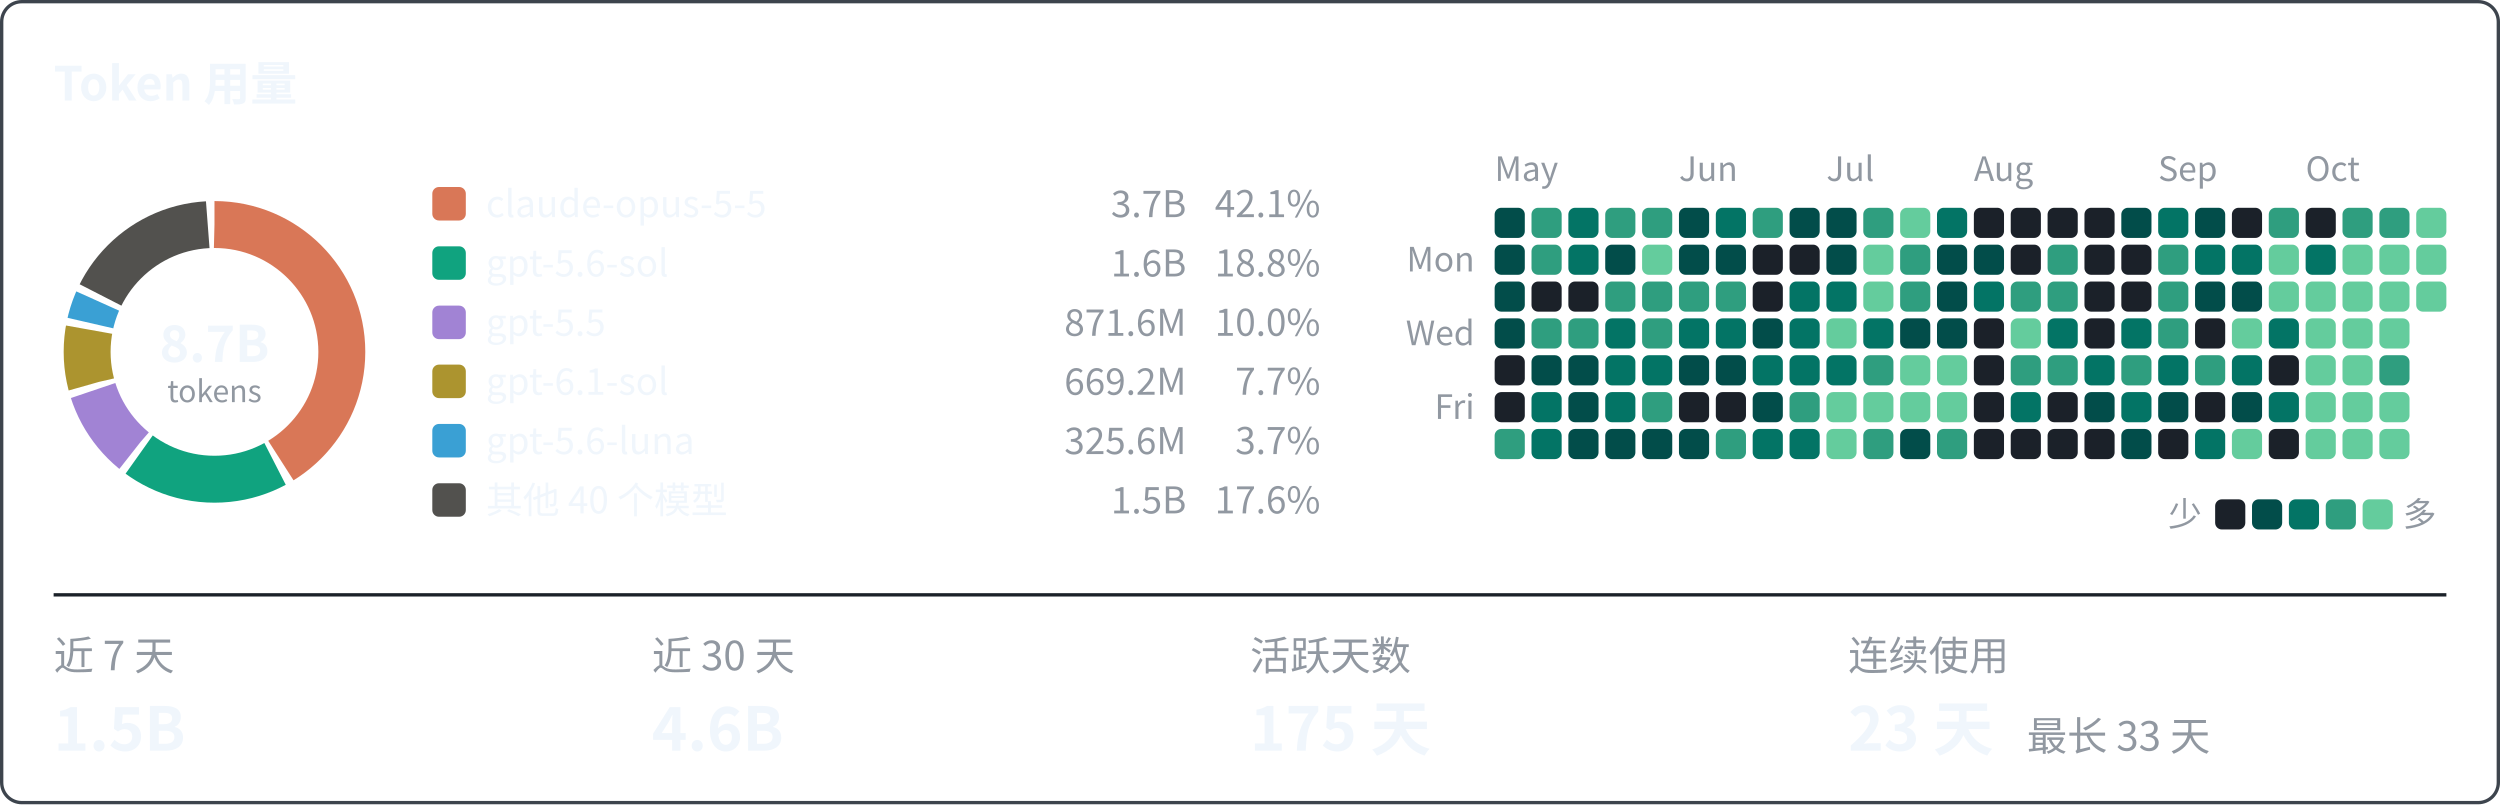
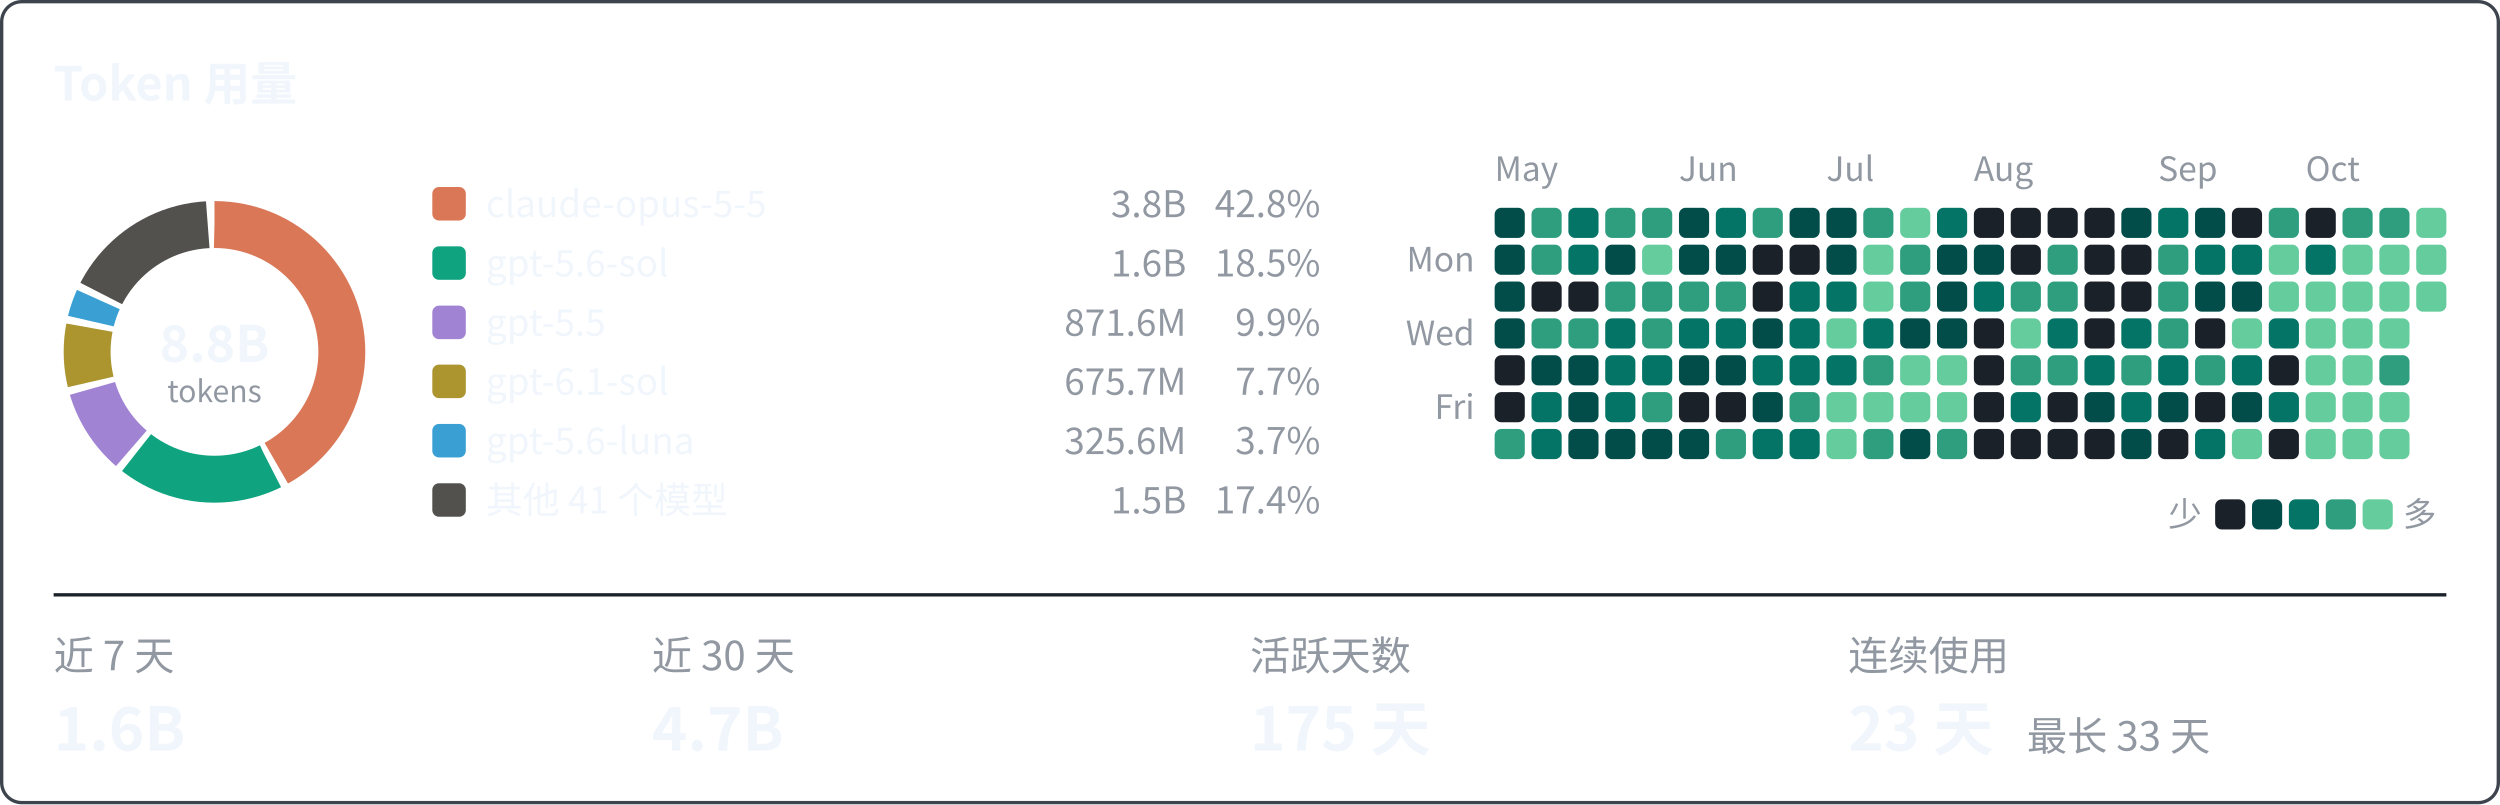
<svg xmlns="http://www.w3.org/2000/svg" width="746" height="240" viewBox="0 0 746 240" font-family="system-ui, -apple-system, 'Segoe UI', 'PingFang SC', 'Microsoft YaHei', 'Noto Sans CJK SC', sans-serif">
  <rect x="0.5" y="0.5" width="745" height="239" rx="6" fill="none" stroke="#3d444d" />
  <text x="16" y="30" font-size="14" font-weight="600" fill="#f0f6fc">Token 用量</text>
  <text x="446" y="54" font-size="10" fill="#9198a1">May</text>
  <text x="501" y="54" font-size="10" fill="#9198a1">Jun</text>
  <text x="545" y="54" font-size="10" fill="#9198a1">Jul</text>
  <text x="589" y="54" font-size="10" fill="#9198a1">Aug</text>
  <text x="644" y="54" font-size="10" fill="#9198a1">Sep</text>
  <text x="688" y="54" font-size="10" fill="#9198a1">Oct</text>
  <text x="440" y="81" font-size="10" text-anchor="end" fill="#9198a1">Mon</text>
  <text x="440" y="103" font-size="10" text-anchor="end" fill="#9198a1">Wed</text>
  <text x="440" y="125" font-size="10" text-anchor="end" fill="#9198a1">Fri</text>
  <rect x="446" y="62" width="9" height="9" rx="2" fill="#024d4a" />
  <rect x="446" y="73" width="9" height="9" rx="2" fill="#024d4a" />
  <rect x="446" y="84" width="9" height="9" rx="2" fill="#024d4a" />
  <rect x="446" y="95" width="9" height="9" rx="2" fill="#024d4a" />
  <rect x="446" y="106" width="9" height="9" rx="2" fill="#1b2129" />
  <rect x="446" y="117" width="9" height="9" rx="2" fill="#1b2129" />
  <rect x="446" y="128" width="9" height="9" rx="2" fill="#2f9e7f" />
  <rect x="457" y="62" width="9" height="9" rx="2" fill="#2f9e7f" />
  <rect x="457" y="73" width="9" height="9" rx="2" fill="#2f9e7f" />
  <rect x="457" y="84" width="9" height="9" rx="2" fill="#1b2129" />
  <rect x="457" y="95" width="9" height="9" rx="2" fill="#2f9e7f" />
  <rect x="457" y="106" width="9" height="9" rx="2" fill="#024d4a" />
  <rect x="457" y="117" width="9" height="9" rx="2" fill="#037465" />
  <rect x="457" y="128" width="9" height="9" rx="2" fill="#037465" />
  <rect x="468" y="62" width="9" height="9" rx="2" fill="#037465" />
  <rect x="468" y="73" width="9" height="9" rx="2" fill="#037465" />
  <rect x="468" y="84" width="9" height="9" rx="2" fill="#1b2129" />
  <rect x="468" y="95" width="9" height="9" rx="2" fill="#2f9e7f" />
  <rect x="468" y="106" width="9" height="9" rx="2" fill="#024d4a" />
  <rect x="468" y="117" width="9" height="9" rx="2" fill="#024d4a" />
  <rect x="468" y="128" width="9" height="9" rx="2" fill="#024d4a" />
  <rect x="479" y="62" width="9" height="9" rx="2" fill="#2f9e7f" />
  <rect x="479" y="73" width="9" height="9" rx="2" fill="#024d4a" />
  <rect x="479" y="84" width="9" height="9" rx="2" fill="#2f9e7f" />
  <rect x="479" y="95" width="9" height="9" rx="2" fill="#037465" />
  <rect x="479" y="106" width="9" height="9" rx="2" fill="#037465" />
  <rect x="479" y="117" width="9" height="9" rx="2" fill="#037465" />
  <rect x="479" y="128" width="9" height="9" rx="2" fill="#024d4a" />
  <rect x="490" y="62" width="9" height="9" rx="2" fill="#2f9e7f" />
  <rect x="490" y="73" width="9" height="9" rx="2" fill="#64cc9d" />
  <rect x="490" y="84" width="9" height="9" rx="2" fill="#2f9e7f" />
  <rect x="490" y="95" width="9" height="9" rx="2" fill="#2f9e7f" />
  <rect x="490" y="106" width="9" height="9" rx="2" fill="#037465" />
  <rect x="490" y="117" width="9" height="9" rx="2" fill="#2f9e7f" />
  <rect x="490" y="128" width="9" height="9" rx="2" fill="#024d4a" />
  <rect x="501" y="62" width="9" height="9" rx="2" fill="#024d4a" />
  <rect x="501" y="73" width="9" height="9" rx="2" fill="#024d4a" />
  <rect x="501" y="84" width="9" height="9" rx="2" fill="#2f9e7f" />
  <rect x="501" y="95" width="9" height="9" rx="2" fill="#037465" />
  <rect x="501" y="106" width="9" height="9" rx="2" fill="#024d4a" />
  <rect x="501" y="117" width="9" height="9" rx="2" fill="#1b2129" />
  <rect x="501" y="128" width="9" height="9" rx="2" fill="#024d4a" />
  <rect x="512" y="62" width="9" height="9" rx="2" fill="#037465" />
  <rect x="512" y="73" width="9" height="9" rx="2" fill="#024d4a" />
  <rect x="512" y="84" width="9" height="9" rx="2" fill="#2f9e7f" />
  <rect x="512" y="95" width="9" height="9" rx="2" fill="#037465" />
  <rect x="512" y="106" width="9" height="9" rx="2" fill="#024d4a" />
  <rect x="512" y="117" width="9" height="9" rx="2" fill="#1b2129" />
  <rect x="512" y="128" width="9" height="9" rx="2" fill="#2f9e7f" />
  <rect x="523" y="62" width="9" height="9" rx="2" fill="#2f9e7f" />
  <rect x="523" y="73" width="9" height="9" rx="2" fill="#1b2129" />
  <rect x="523" y="84" width="9" height="9" rx="2" fill="#1b2129" />
  <rect x="523" y="95" width="9" height="9" rx="2" fill="#024d4a" />
  <rect x="523" y="106" width="9" height="9" rx="2" fill="#037465" />
  <rect x="523" y="117" width="9" height="9" rx="2" fill="#024d4a" />
  <rect x="523" y="128" width="9" height="9" rx="2" fill="#037465" />
  <rect x="534" y="62" width="9" height="9" rx="2" fill="#024d4a" />
  <rect x="534" y="73" width="9" height="9" rx="2" fill="#1b2129" />
  <rect x="534" y="84" width="9" height="9" rx="2" fill="#037465" />
  <rect x="534" y="95" width="9" height="9" rx="2" fill="#037465" />
  <rect x="534" y="106" width="9" height="9" rx="2" fill="#037465" />
  <rect x="534" y="117" width="9" height="9" rx="2" fill="#2f9e7f" />
  <rect x="534" y="128" width="9" height="9" rx="2" fill="#037465" />
  <rect x="545" y="62" width="9" height="9" rx="2" fill="#024d4a" />
  <rect x="545" y="73" width="9" height="9" rx="2" fill="#024d4a" />
  <rect x="545" y="84" width="9" height="9" rx="2" fill="#037465" />
  <rect x="545" y="95" width="9" height="9" rx="2" fill="#64cc9d" />
  <rect x="545" y="106" width="9" height="9" rx="2" fill="#037465" />
  <rect x="545" y="117" width="9" height="9" rx="2" fill="#64cc9d" />
  <rect x="545" y="128" width="9" height="9" rx="2" fill="#64cc9d" />
  <rect x="556" y="62" width="9" height="9" rx="2" fill="#2f9e7f" />
  <rect x="556" y="73" width="9" height="9" rx="2" fill="#64cc9d" />
  <rect x="556" y="84" width="9" height="9" rx="2" fill="#64cc9d" />
  <rect x="556" y="95" width="9" height="9" rx="2" fill="#037465" />
  <rect x="556" y="106" width="9" height="9" rx="2" fill="#2f9e7f" />
  <rect x="556" y="117" width="9" height="9" rx="2" fill="#64cc9d" />
  <rect x="556" y="128" width="9" height="9" rx="2" fill="#2f9e7f" />
  <rect x="567" y="62" width="9" height="9" rx="2" fill="#64cc9d" />
  <rect x="567" y="73" width="9" height="9" rx="2" fill="#2f9e7f" />
  <rect x="567" y="84" width="9" height="9" rx="2" fill="#2f9e7f" />
  <rect x="567" y="95" width="9" height="9" rx="2" fill="#024d4a" />
  <rect x="567" y="106" width="9" height="9" rx="2" fill="#64cc9d" />
  <rect x="567" y="117" width="9" height="9" rx="2" fill="#64cc9d" />
  <rect x="567" y="128" width="9" height="9" rx="2" fill="#024d4a" />
  <rect x="578" y="62" width="9" height="9" rx="2" fill="#037465" />
  <rect x="578" y="73" width="9" height="9" rx="2" fill="#024d4a" />
  <rect x="578" y="84" width="9" height="9" rx="2" fill="#024d4a" />
  <rect x="578" y="95" width="9" height="9" rx="2" fill="#024d4a" />
  <rect x="578" y="106" width="9" height="9" rx="2" fill="#64cc9d" />
  <rect x="578" y="117" width="9" height="9" rx="2" fill="#64cc9d" />
  <rect x="578" y="128" width="9" height="9" rx="2" fill="#2f9e7f" />
  <rect x="589" y="62" width="9" height="9" rx="2" fill="#1b2129" />
  <rect x="589" y="73" width="9" height="9" rx="2" fill="#024d4a" />
  <rect x="589" y="84" width="9" height="9" rx="2" fill="#037465" />
  <rect x="589" y="95" width="9" height="9" rx="2" fill="#1b2129" />
  <rect x="589" y="106" width="9" height="9" rx="2" fill="#1b2129" />
  <rect x="589" y="117" width="9" height="9" rx="2" fill="#1b2129" />
  <rect x="589" y="128" width="9" height="9" rx="2" fill="#1b2129" />
  <rect x="600" y="62" width="9" height="9" rx="2" fill="#1b2129" />
  <rect x="600" y="73" width="9" height="9" rx="2" fill="#1b2129" />
  <rect x="600" y="84" width="9" height="9" rx="2" fill="#2f9e7f" />
  <rect x="600" y="95" width="9" height="9" rx="2" fill="#64cc9d" />
  <rect x="600" y="106" width="9" height="9" rx="2" fill="#2f9e7f" />
  <rect x="600" y="117" width="9" height="9" rx="2" fill="#037465" />
  <rect x="600" y="128" width="9" height="9" rx="2" fill="#1b2129" />
  <rect x="611" y="62" width="9" height="9" rx="2" fill="#1b2129" />
  <rect x="611" y="73" width="9" height="9" rx="2" fill="#2f9e7f" />
  <rect x="611" y="84" width="9" height="9" rx="2" fill="#2f9e7f" />
  <rect x="611" y="95" width="9" height="9" rx="2" fill="#037465" />
  <rect x="611" y="106" width="9" height="9" rx="2" fill="#2f9e7f" />
  <rect x="611" y="117" width="9" height="9" rx="2" fill="#1b2129" />
  <rect x="611" y="128" width="9" height="9" rx="2" fill="#1b2129" />
  <rect x="622" y="62" width="9" height="9" rx="2" fill="#1b2129" />
  <rect x="622" y="73" width="9" height="9" rx="2" fill="#1b2129" />
  <rect x="622" y="84" width="9" height="9" rx="2" fill="#1b2129" />
  <rect x="622" y="95" width="9" height="9" rx="2" fill="#1b2129" />
  <rect x="622" y="106" width="9" height="9" rx="2" fill="#037465" />
  <rect x="622" y="117" width="9" height="9" rx="2" fill="#024d4a" />
  <rect x="622" y="128" width="9" height="9" rx="2" fill="#1b2129" />
  <rect x="633" y="62" width="9" height="9" rx="2" fill="#024d4a" />
  <rect x="633" y="73" width="9" height="9" rx="2" fill="#1b2129" />
  <rect x="633" y="84" width="9" height="9" rx="2" fill="#1b2129" />
  <rect x="633" y="95" width="9" height="9" rx="2" fill="#037465" />
  <rect x="633" y="106" width="9" height="9" rx="2" fill="#2f9e7f" />
  <rect x="633" y="117" width="9" height="9" rx="2" fill="#037465" />
  <rect x="633" y="128" width="9" height="9" rx="2" fill="#024d4a" />
  <rect x="644" y="62" width="9" height="9" rx="2" fill="#037465" />
  <rect x="644" y="73" width="9" height="9" rx="2" fill="#2f9e7f" />
  <rect x="644" y="84" width="9" height="9" rx="2" fill="#2f9e7f" />
  <rect x="644" y="95" width="9" height="9" rx="2" fill="#2f9e7f" />
  <rect x="644" y="106" width="9" height="9" rx="2" fill="#037465" />
  <rect x="644" y="117" width="9" height="9" rx="2" fill="#024d4a" />
  <rect x="644" y="128" width="9" height="9" rx="2" fill="#1b2129" />
  <rect x="655" y="62" width="9" height="9" rx="2" fill="#024d4a" />
  <rect x="655" y="73" width="9" height="9" rx="2" fill="#037465" />
  <rect x="655" y="84" width="9" height="9" rx="2" fill="#024d4a" />
  <rect x="655" y="95" width="9" height="9" rx="2" fill="#1b2129" />
  <rect x="655" y="106" width="9" height="9" rx="2" fill="#2f9e7f" />
  <rect x="655" y="117" width="9" height="9" rx="2" fill="#1b2129" />
  <rect x="655" y="128" width="9" height="9" rx="2" fill="#037465" />
  <rect x="666" y="62" width="9" height="9" rx="2" fill="#1b2129" />
  <rect x="666" y="73" width="9" height="9" rx="2" fill="#037465" />
  <rect x="666" y="84" width="9" height="9" rx="2" fill="#024d4a" />
  <rect x="666" y="95" width="9" height="9" rx="2" fill="#64cc9d" />
  <rect x="666" y="106" width="9" height="9" rx="2" fill="#037465" />
  <rect x="666" y="117" width="9" height="9" rx="2" fill="#024d4a" />
  <rect x="666" y="128" width="9" height="9" rx="2" fill="#64cc9d" />
  <rect x="677" y="62" width="9" height="9" rx="2" fill="#2f9e7f" />
  <rect x="677" y="73" width="9" height="9" rx="2" fill="#64cc9d" />
  <rect x="677" y="84" width="9" height="9" rx="2" fill="#64cc9d" />
  <rect x="677" y="95" width="9" height="9" rx="2" fill="#037465" />
  <rect x="677" y="106" width="9" height="9" rx="2" fill="#1b2129" />
  <rect x="677" y="117" width="9" height="9" rx="2" fill="#037465" />
  <rect x="677" y="128" width="9" height="9" rx="2" fill="#1b2129" />
  <rect x="688" y="62" width="9" height="9" rx="2" fill="#1b2129" />
  <rect x="688" y="73" width="9" height="9" rx="2" fill="#037465" />
  <rect x="688" y="84" width="9" height="9" rx="2" fill="#64cc9d" />
  <rect x="688" y="95" width="9" height="9" rx="2" fill="#64cc9d" />
  <rect x="688" y="106" width="9" height="9" rx="2" fill="#64cc9d" />
  <rect x="688" y="117" width="9" height="9" rx="2" fill="#64cc9d" />
  <rect x="688" y="128" width="9" height="9" rx="2" fill="#64cc9d" />
  <rect x="699" y="62" width="9" height="9" rx="2" fill="#2f9e7f" />
  <rect x="699" y="73" width="9" height="9" rx="2" fill="#64cc9d" />
  <rect x="699" y="84" width="9" height="9" rx="2" fill="#64cc9d" />
  <rect x="699" y="95" width="9" height="9" rx="2" fill="#64cc9d" />
  <rect x="699" y="106" width="9" height="9" rx="2" fill="#64cc9d" />
  <rect x="699" y="117" width="9" height="9" rx="2" fill="#64cc9d" />
  <rect x="699" y="128" width="9" height="9" rx="2" fill="#64cc9d" />
  <rect x="710" y="62" width="9" height="9" rx="2" fill="#2f9e7f" />
  <rect x="710" y="73" width="9" height="9" rx="2" fill="#64cc9d" />
  <rect x="710" y="84" width="9" height="9" rx="2" fill="#64cc9d" />
  <rect x="710" y="95" width="9" height="9" rx="2" fill="#64cc9d" />
  <rect x="710" y="106" width="9" height="9" rx="2" fill="#2f9e7f" />
  <rect x="710" y="117" width="9" height="9" rx="2" fill="#64cc9d" />
  <rect x="710" y="128" width="9" height="9" rx="2" fill="#64cc9d" />
  <rect x="721" y="62" width="9" height="9" rx="2" fill="#64cc9d" />
  <rect x="721" y="73" width="9" height="9" rx="2" fill="#64cc9d" />
  <rect x="721" y="84" width="9" height="9" rx="2" fill="#64cc9d" />
  <text x="657" y="157" font-size="10" text-anchor="end" fill="#9198a1">少</text>
  <rect x="661" y="149" width="9" height="9" rx="2" fill="#1b2129" />
  <rect x="672" y="149" width="9" height="9" rx="2" fill="#024d4a" />
  <rect x="683" y="149" width="9" height="9" rx="2" fill="#037465" />
  <rect x="694" y="149" width="9" height="9" rx="2" fill="#2f9e7f" />
  <rect x="705" y="149" width="9" height="9" rx="2" fill="#64cc9d" />
  <text x="717" y="157" font-size="10" fill="#9198a1">多</text>
-   <circle cx="64" cy="105.0" r="38" fill="none" stroke="#d97757" stroke-width="14" stroke-dasharray="98.54 238.76" stroke-dashoffset="-0.00" transform="rotate(-90 64 105.0)" />
-   <circle cx="64" cy="105.0" r="38" fill="none" stroke="#10a37f" stroke-width="14" stroke-dasharray="42.89 238.76" stroke-dashoffset="-100.54" transform="rotate(-90 64 105.0)" />
-   <circle cx="64" cy="105.0" r="38" fill="none" stroke="#a183d4" stroke-width="14" stroke-dasharray="21.93 238.76" stroke-dashoffset="-145.43" transform="rotate(-90 64 105.0)" />
-   <circle cx="64" cy="105.0" r="38" fill="none" stroke="#ac942f" stroke-width="14" stroke-dasharray="16.38 238.76" stroke-dashoffset="-169.36" transform="rotate(-90 64 105.0)" />
-   <circle cx="64" cy="105.0" r="38" fill="none" stroke="#3aa0d4" stroke-width="14" stroke-dasharray="6.94 238.76" stroke-dashoffset="-187.74" transform="rotate(-90 64 105.0)" />
-   <circle cx="64" cy="105.0" r="38" fill="none" stroke="#52514e" stroke-width="14" stroke-dasharray="40.08 238.76" stroke-dashoffset="-196.68" transform="rotate(-90 64 105.0)" />
-   <text x="64" y="108.0" font-size="15" font-weight="600" text-anchor="middle" fill="#f0f6fc">8.7B</text>
+   <circle cx="64" cy="105.0" r="38" fill="none" stroke="#d97757" stroke-width="14" stroke-dasharray="100.12 238.76" stroke-dashoffset="-0.00" transform="rotate(-90 64 105.0)" />
+   <circle cx="64" cy="105.0" r="38" fill="none" stroke="#10a37f" stroke-width="14" stroke-dasharray="42.29 238.76" stroke-dashoffset="-102.12" transform="rotate(-90 64 105.0)" />
+   <circle cx="64" cy="105.0" r="38" fill="none" stroke="#a183d4" stroke-width="14" stroke-dasharray="21.61 238.76" stroke-dashoffset="-146.41" transform="rotate(-90 64 105.0)" />
+   <circle cx="64" cy="105.0" r="38" fill="none" stroke="#ac942f" stroke-width="14" stroke-dasharray="16.31 238.76" stroke-dashoffset="-170.03" transform="rotate(-90 64 105.0)" />
+   <circle cx="64" cy="105.0" r="38" fill="none" stroke="#3aa0d4" stroke-width="14" stroke-dasharray="6.82 238.76" stroke-dashoffset="-188.34" transform="rotate(-90 64 105.0)" />
+   <circle cx="64" cy="105.0" r="38" fill="none" stroke="#52514e" stroke-width="14" stroke-dasharray="39.60 238.76" stroke-dashoffset="-197.16" transform="rotate(-90 64 105.0)" />
+   <text x="64" y="108.0" font-size="15" font-weight="600" text-anchor="middle" fill="#f0f6fc">8.8B</text>
  <text x="64" y="120.0" font-size="9" text-anchor="middle" fill="#9198a1">tokens</text>
  <rect x="129" y="55.8" width="10" height="10" rx="2" fill="#d97757" />
  <text x="145" y="64.8" font-size="11" fill="#f0f6fc">claude-opus-5-5</text>
-   <text x="354" y="64.8" font-size="11" text-anchor="end" fill="#9198a1">3.7B</text>
-   <text x="394" y="64.8" font-size="11" text-anchor="end" fill="#9198a1">42.1%</text>
+   <text x="354" y="64.8" font-size="11" text-anchor="end" fill="#9198a1">3.8B</text>
+   <text x="394" y="64.8" font-size="11" text-anchor="end" fill="#9198a1">42.8%</text>
  <rect x="129" y="73.5" width="10" height="10" rx="2" fill="#10a37f" />
  <text x="145" y="82.5" font-size="11" fill="#f0f6fc">gpt-5.6-sol</text>
  <text x="354" y="82.5" font-size="11" text-anchor="end" fill="#9198a1">1.6B</text>
-   <text x="394" y="82.5" font-size="11" text-anchor="end" fill="#9198a1">18.8%</text>
+   <text x="394" y="82.5" font-size="11" text-anchor="end" fill="#9198a1">18.5%</text>
  <rect x="129" y="91.2" width="10" height="10" rx="2" fill="#a183d4" />
  <text x="145" y="100.2" font-size="11" fill="#f0f6fc">gpt-5.5</text>
  <text x="354" y="100.2" font-size="11" text-anchor="end" fill="#9198a1">871.6M</text>
-   <text x="394" y="100.2" font-size="11" text-anchor="end" fill="#9198a1">10.0%</text>
+   <text x="394" y="100.2" font-size="11" text-anchor="end" fill="#9198a1">9.9%</text>
  <rect x="129" y="108.8" width="10" height="10" rx="2" fill="#ac942f" />
  <text x="145" y="117.8" font-size="11" fill="#f0f6fc">gpt-6.1-sol</text>
-   <text x="354" y="117.8" font-size="11" text-anchor="end" fill="#9198a1">669.2M</text>
+   <text x="354" y="117.8" font-size="11" text-anchor="end" fill="#9198a1">675.7M</text>
  <text x="394" y="117.8" font-size="11" text-anchor="end" fill="#9198a1">7.7%</text>
  <rect x="129" y="126.5" width="10" height="10" rx="2" fill="#3aa0d4" />
  <text x="145" y="135.5" font-size="11" fill="#f0f6fc">gpt-5.6-luna</text>
  <text x="354" y="135.5" font-size="11" text-anchor="end" fill="#9198a1">325.6M</text>
  <text x="394" y="135.5" font-size="11" text-anchor="end" fill="#9198a1">3.7%</text>
  <rect x="129" y="144.2" width="10" height="10" rx="2" fill="#52514e" />
-   <text x="145" y="153.2" font-size="11" fill="#f0f6fc">其他 40 个模型</text>
+   <text x="145" y="153.2" font-size="11" fill="#f0f6fc">其他 41 个模型</text>
  <text x="354" y="153.2" font-size="11" text-anchor="end" fill="#9198a1">1.5B</text>
-   <text x="394" y="153.2" font-size="11" text-anchor="end" fill="#9198a1">17.6%</text>
+   <text x="394" y="153.2" font-size="11" text-anchor="end" fill="#9198a1">17.4%</text>
  <line x1="16" y1="177.5" x2="730" y2="177.5" stroke="#1b2129" stroke-width="1" />
  <text x="16.0" y="200" font-size="12" fill="#9198a1">近 7 天</text>
-   <text x="16.0" y="224" font-size="18" font-weight="600" fill="#f0f6fc">1.5B</text>
+   <text x="16.0" y="224" font-size="18" font-weight="600" fill="#f0f6fc">1.6B</text>
  <text x="194.5" y="200" font-size="12" fill="#9198a1">近 30 天</text>
-   <text x="194.5" y="224" font-size="18" font-weight="600" fill="#f0f6fc">4.6B</text>
+   <text x="194.5" y="224" font-size="18" font-weight="600" fill="#f0f6fc">4.7B</text>
  <text x="373.0" y="200" font-size="12" fill="#9198a1">活跃天数</text>
  <text x="373.0" y="224" font-size="18" font-weight="600" fill="#f0f6fc">175 天</text>
  <text x="551.5" y="200" font-size="12" fill="#9198a1">连续使用</text>
  <text x="551.5" y="224" font-size="18" font-weight="600" fill="#f0f6fc">23 天<tspan dx="10" font-size="12" font-weight="400" fill="#9198a1">最长 33 天</tspan>
  </text>
</svg>
